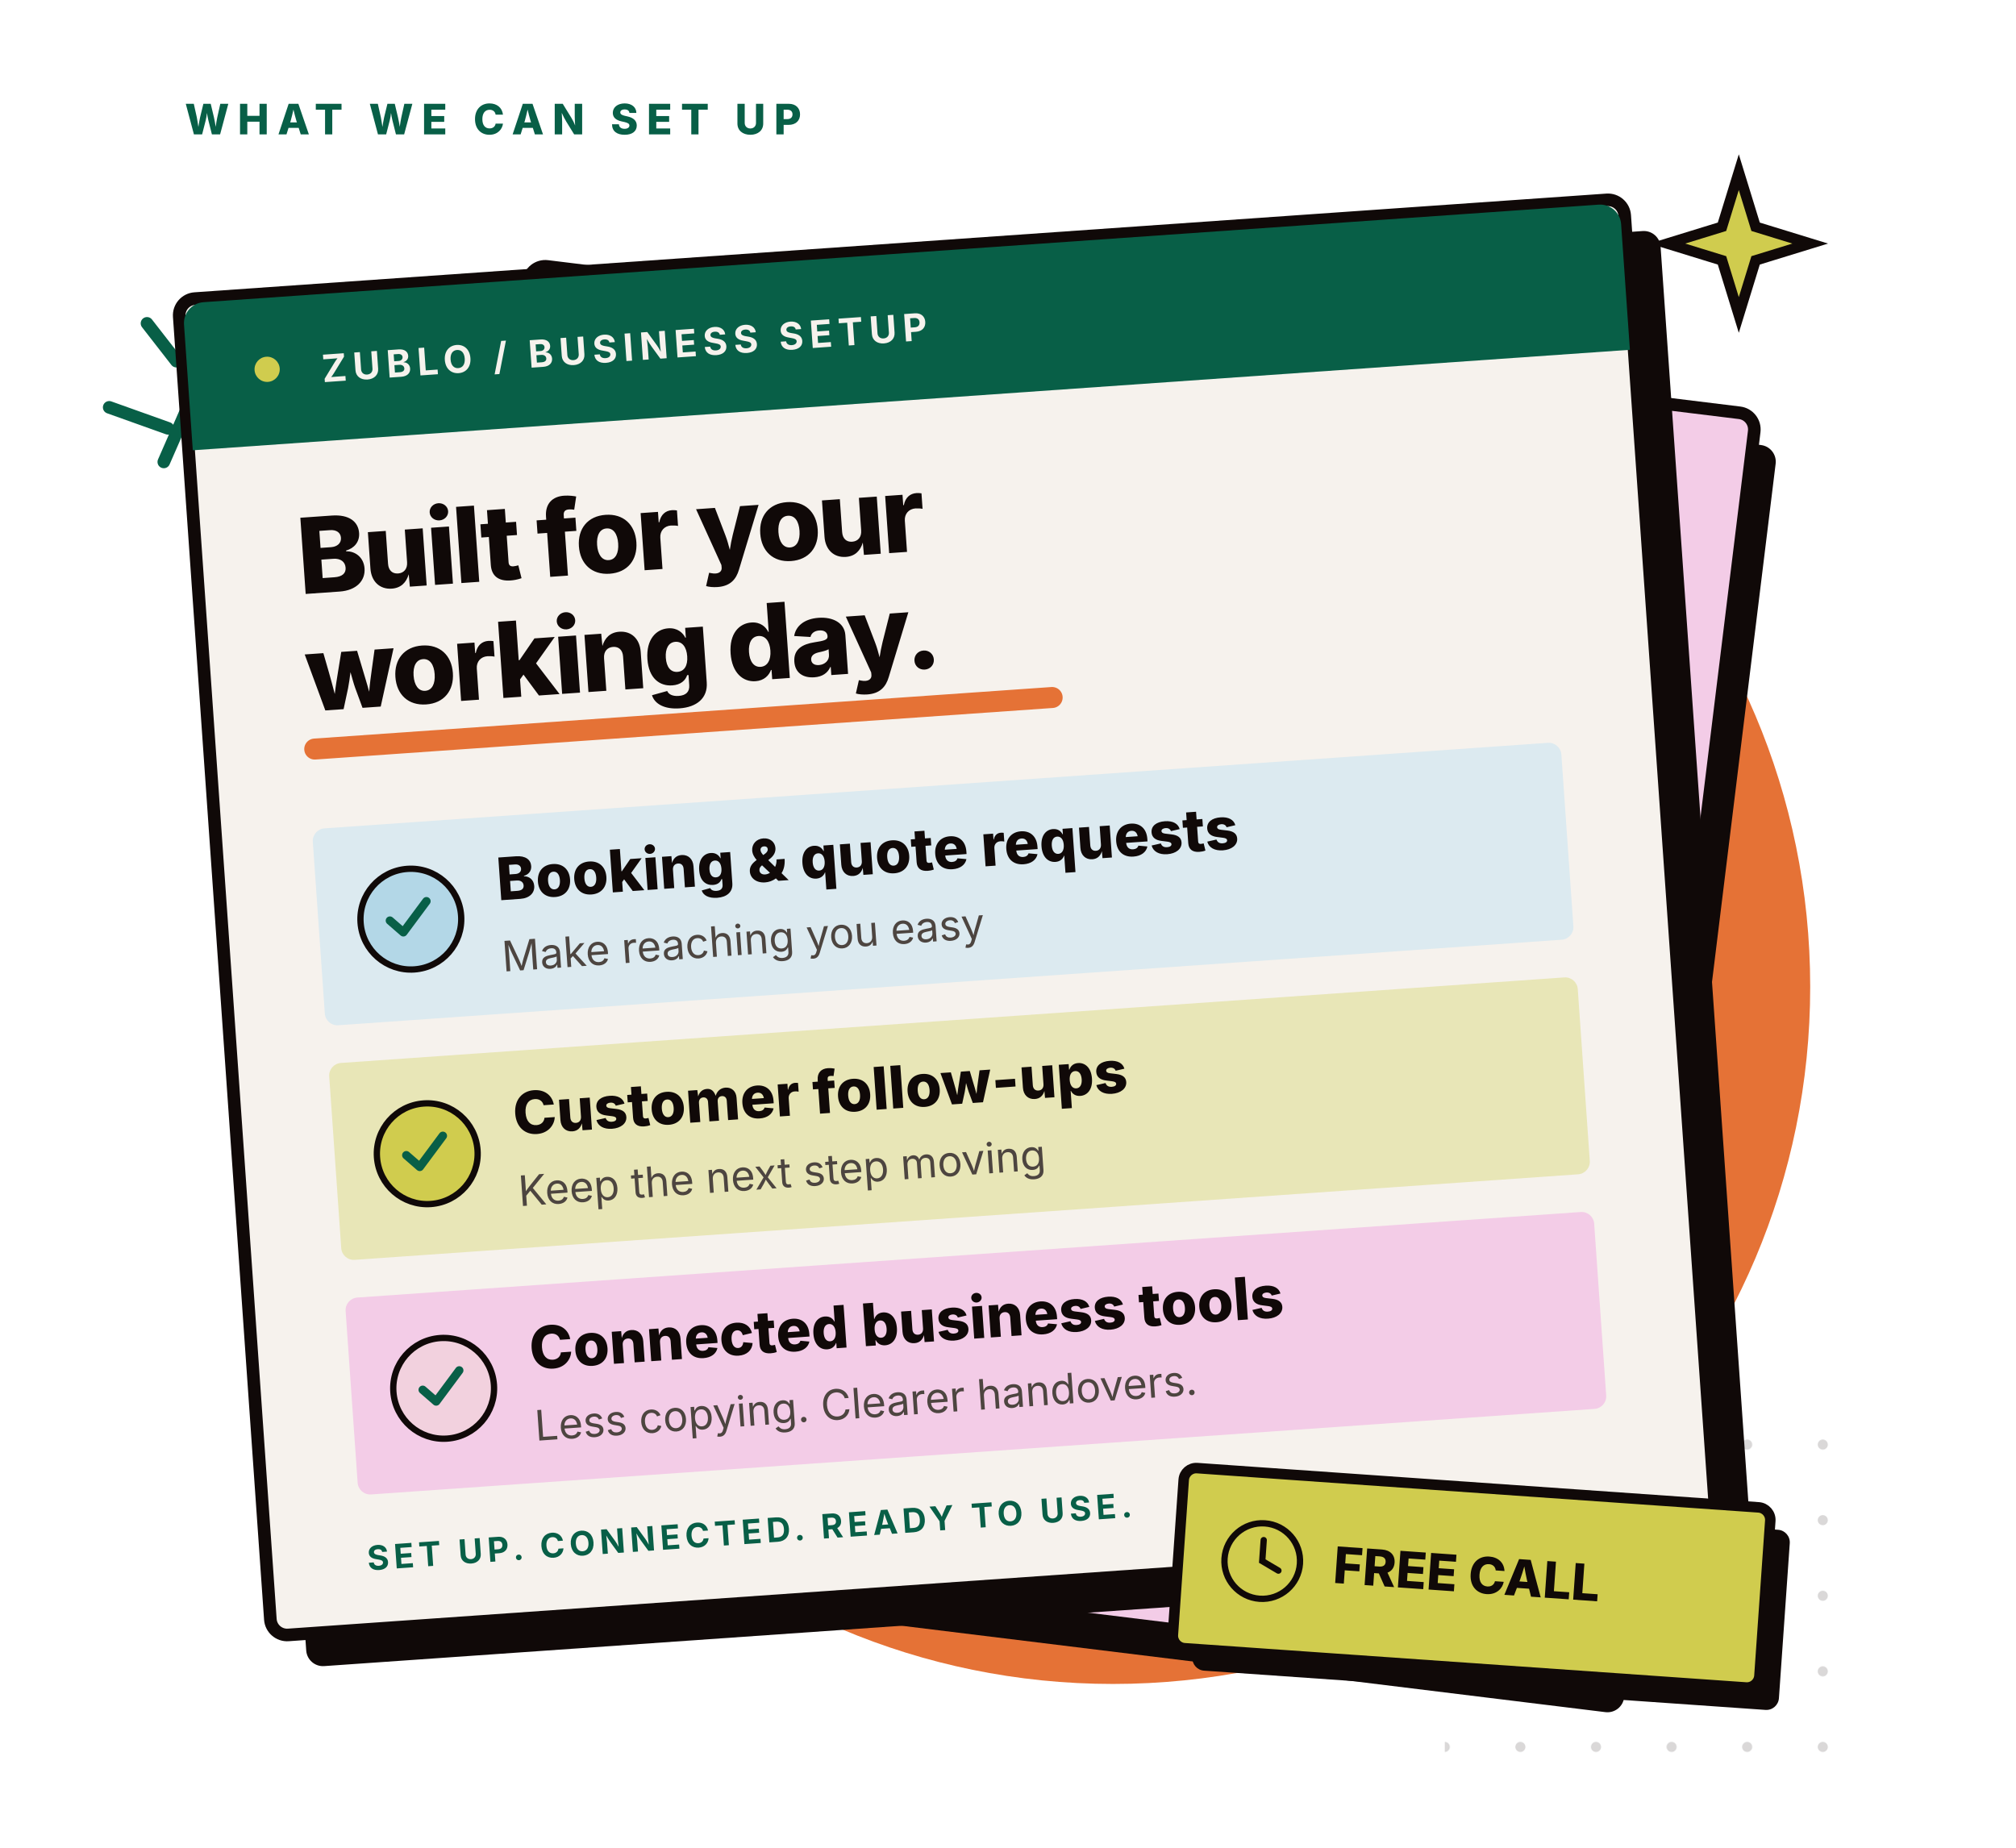
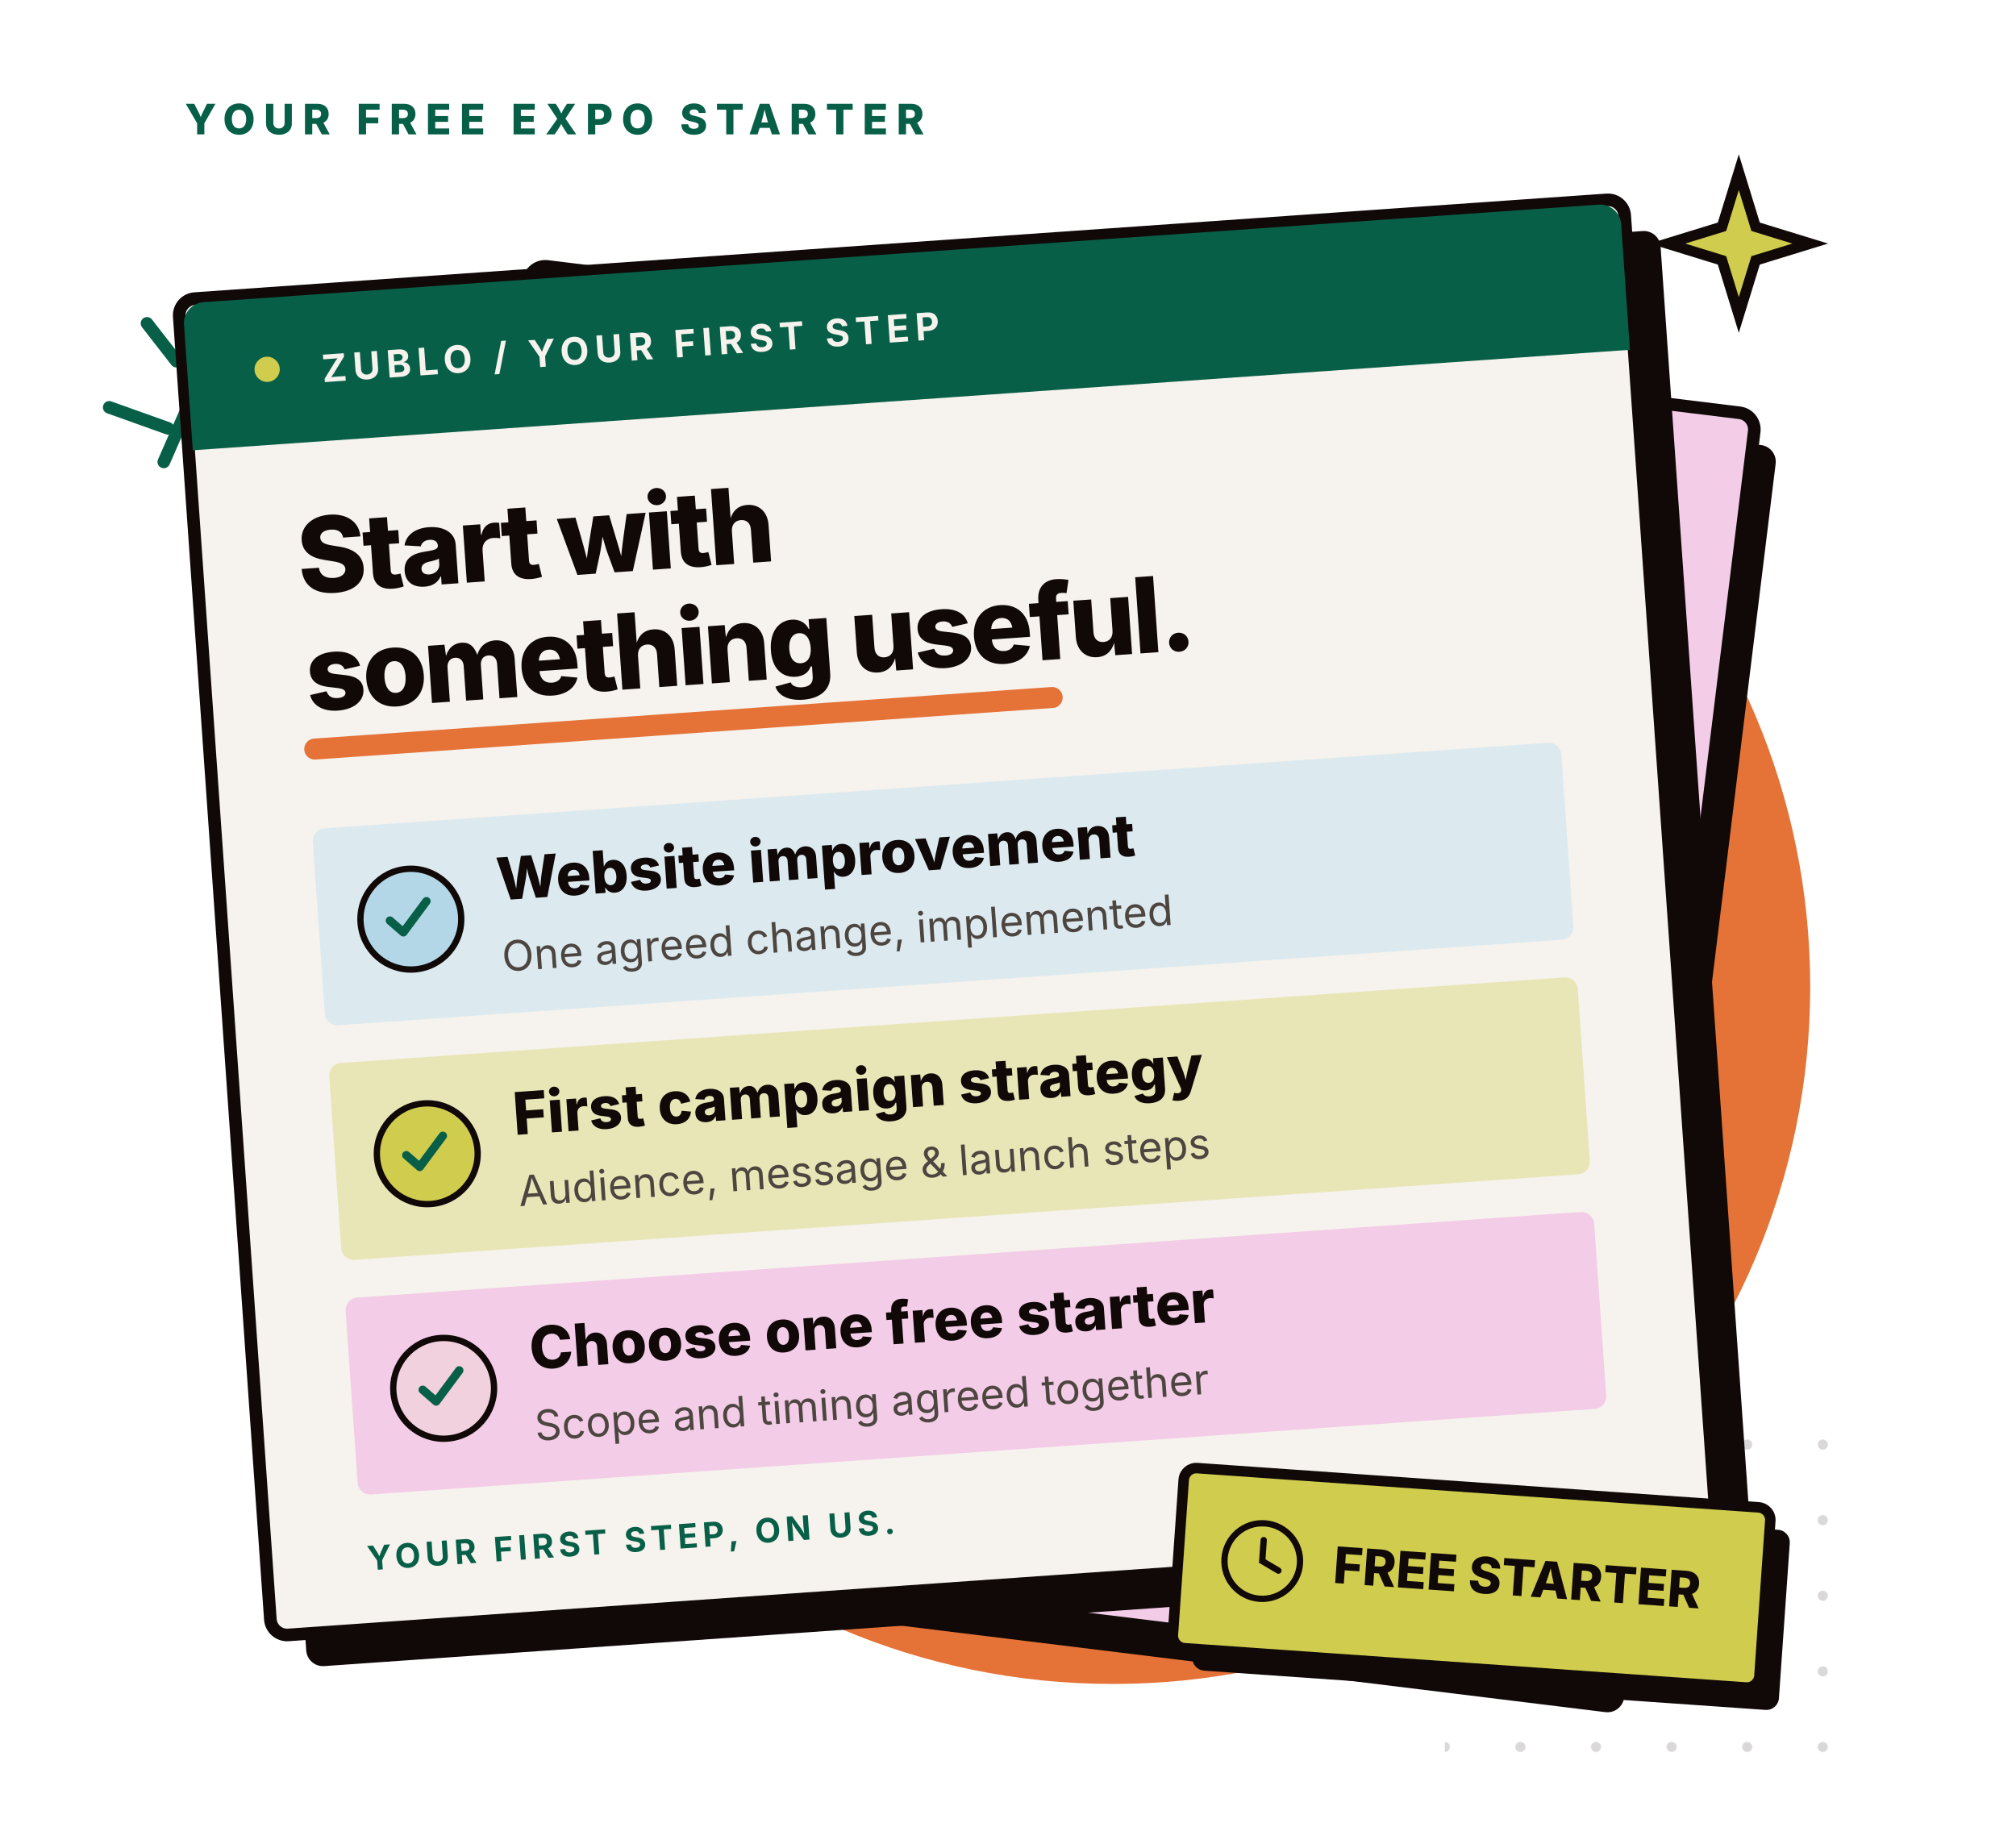
<svg xmlns="http://www.w3.org/2000/svg" viewBox="0 0 480 440" fill="none">
  <defs>
    <pattern id="dots" width="18" height="18" patternUnits="userSpaceOnUse">
      <circle cx="2" cy="2" r="1.2" fill="#100908" opacity=".16" />
    </pattern>
  </defs>
  <circle cx="265" cy="235" r="166" fill="#E57236" />
  <path d="M344 340h100v78H344z" fill="url(#dots)" />
  <path d="m39 110 7-16m-20 3 14 5m-5-25 7 9" stroke="#085F47" stroke-width="3" stroke-linecap="round" />
  <path d="m414 41 4 13 13 4-13 4-4 13-4-13-13-4 13-4 4-13Z" fill="#D0CC4E" stroke="#100908" stroke-width="2.5" />
-   <text x="44" y="32" fill="#085F47" font-family="Inter,Arial,sans-serif" font-size="10" font-weight="800" letter-spacing="2">WHAT WE CAN SET UP</text>
+   <text x="44" y="32" fill="#085F47" font-family="Inter,Arial,sans-serif" font-size="10" font-weight="800" letter-spacing="2">YOUR FREE EXPO STARTER</text>
  <g transform="rotate(7 255 246)">
    <rect x="111" y="87" width="294" height="304" rx="4" fill="#100908" />
    <rect x="105" y="80" width="294" height="304" rx="4" fill="#F3CCE7" stroke="#100908" stroke-width="3" />
  </g>
  <g transform="rotate(-4 225 217)">
    <rect x="61" y="67" width="345" height="319" rx="4" fill="#100908" />
    <rect x="53" y="59" width="345" height="319" rx="4" fill="#F6F2ED" stroke="#100908" stroke-width="3" />
    <path d="M54 65a5 5 0 0 1 5-5h333a5 5 0 0 1 5 5v30H54V65Z" fill="#085F47" />
    <circle cx="73" cy="77" r="3" fill="#D0CC4E" />
-     <text x="86" y="81" fill="#F6F2ED" font-family="Inter,Arial,sans-serif" font-size="9" font-weight="700" letter-spacing="1.4">ZUBLO / BUSINESS SETUP</text>
-     <text x="77" y="131" fill="#100908" font-family="Inter,Arial,sans-serif" font-size="25" font-weight="800" letter-spacing="-.8">Built for your</text>
-     <text x="77" y="159" fill="#100908" font-family="Inter,Arial,sans-serif" font-size="25" font-weight="800" letter-spacing="-.8">working day.</text>
+     <text x="86" y="81" fill="#F6F2ED" font-family="Inter,Arial,sans-serif" font-size="9" font-weight="700" letter-spacing="1.4">ZUBLO / YOUR FIRST STEP</text>
+     <text x="77" y="131" fill="#100908" font-family="Inter,Arial,sans-serif" font-size="25" font-weight="800" letter-spacing="-.8">Start with</text>
+     <text x="77" y="159" fill="#100908" font-family="Inter,Arial,sans-serif" font-size="25" font-weight="800" letter-spacing="-.8">something useful.</text>
    <path d="M78 168h176" stroke="#E57236" stroke-width="5" stroke-linecap="round" />
    <rect x="76" y="187" width="298" height="47" rx="3" fill="#DCEAF0" />
    <circle cx="98" cy="210" r="12" fill="#B3D7E7" stroke="#100908" stroke-width="1.5" />
    <path d="m93 210 3 3 6-7" stroke="#085F47" stroke-width="2" stroke-linecap="round" stroke-linejoin="round" />
-     <text x="119" y="207" fill="#100908" font-family="Inter,Arial,sans-serif" font-size="14" font-weight="800">Booking &amp; quote requests</text>
-     <text x="119" y="224" fill="#4D4540" font-family="Inter,Arial,sans-serif" font-size="10">Make reaching you easy</text>
+     <text x="119" y="207" fill="#100908" font-family="Inter,Arial,sans-serif" font-size="14" font-weight="800">Website improvement</text>
+     <text x="119" y="224" fill="#4D4540" font-family="Inter,Arial,sans-serif" font-size="10">One agreed change, implemented</text>
    <rect x="76" y="243" width="298" height="47" rx="3" fill="#E8E6B7" />
    <circle cx="98" cy="266" r="12" fill="#D0CC4E" stroke="#100908" stroke-width="1.5" />
    <path d="m93 266 3 3 6-7" stroke="#085F47" stroke-width="2" stroke-linecap="round" stroke-linejoin="round" />
-     <text x="119" y="263" fill="#100908" font-family="Inter,Arial,sans-serif" font-size="14" font-weight="800">Customer follow-ups</text>
-     <text x="119" y="280" fill="#4D4540" font-family="Inter,Arial,sans-serif" font-size="10">Keep the next step moving</text>
+     <text x="119" y="263" fill="#100908" font-family="Inter,Arial,sans-serif" font-size="14" font-weight="800">First campaign strategy</text>
+     <text x="119" y="280" fill="#4D4540" font-family="Inter,Arial,sans-serif" font-size="10">Audience, message &amp; launch steps</text>
    <rect x="76" y="299" width="298" height="47" rx="3" fill="#F3CCE7" />
    <circle cx="98" cy="322" r="12" fill="#F2D1DE" stroke="#100908" stroke-width="1.5" />
    <path d="m93 322 3 3 6-7" stroke="#085F47" stroke-width="2" stroke-linecap="round" stroke-linejoin="round" />
-     <text x="119" y="319" fill="#100908" font-family="Inter,Arial,sans-serif" font-size="14" font-weight="800">Connected business tools</text>
-     <text x="119" y="336" fill="#4D4540" font-family="Inter,Arial,sans-serif" font-size="10">Less copying. Clearer handovers.</text>
-     <text x="77" y="364" fill="#085F47" font-family="Inter,Arial,sans-serif" font-size="8" font-weight="700" letter-spacing="1.1">SET UP. CONNECTED. READY TO USE.</text>
+     <text x="119" y="319" fill="#100908" font-family="Inter,Arial,sans-serif" font-size="14" font-weight="800">Choose one free starter</text>
+     <text x="119" y="336" fill="#4D4540" font-family="Inter,Arial,sans-serif" font-size="10">Scope and timing agreed together</text>
+     <text x="77" y="364" fill="#085F47" font-family="Inter,Arial,sans-serif" font-size="8" font-weight="700" letter-spacing="1.1">YOUR FIRST STEP, ON US.</text>
  </g>
  <g transform="rotate(4 347 381)">
    <rect x="285" y="359" width="140" height="43" rx="3" fill="#100908" />
    <rect x="280" y="354" width="140" height="43" rx="3" fill="#D0CC4E" stroke="#100908" stroke-width="2.5" />
    <circle cx="300" cy="375" r="9" stroke="#100908" stroke-width="1.5" />
    <path d="M300 370v5l4 2" stroke="#100908" stroke-width="1.5" stroke-linecap="round" />
-     <text x="317" y="379" fill="#100908" font-family="Inter,Arial,sans-serif" font-size="12" font-weight="800">FREE CALL</text>
+     <text x="317" y="379" fill="#100908" font-family="Inter,Arial,sans-serif" font-size="12" font-weight="800">FREE STARTER</text>
  </g>
</svg>
